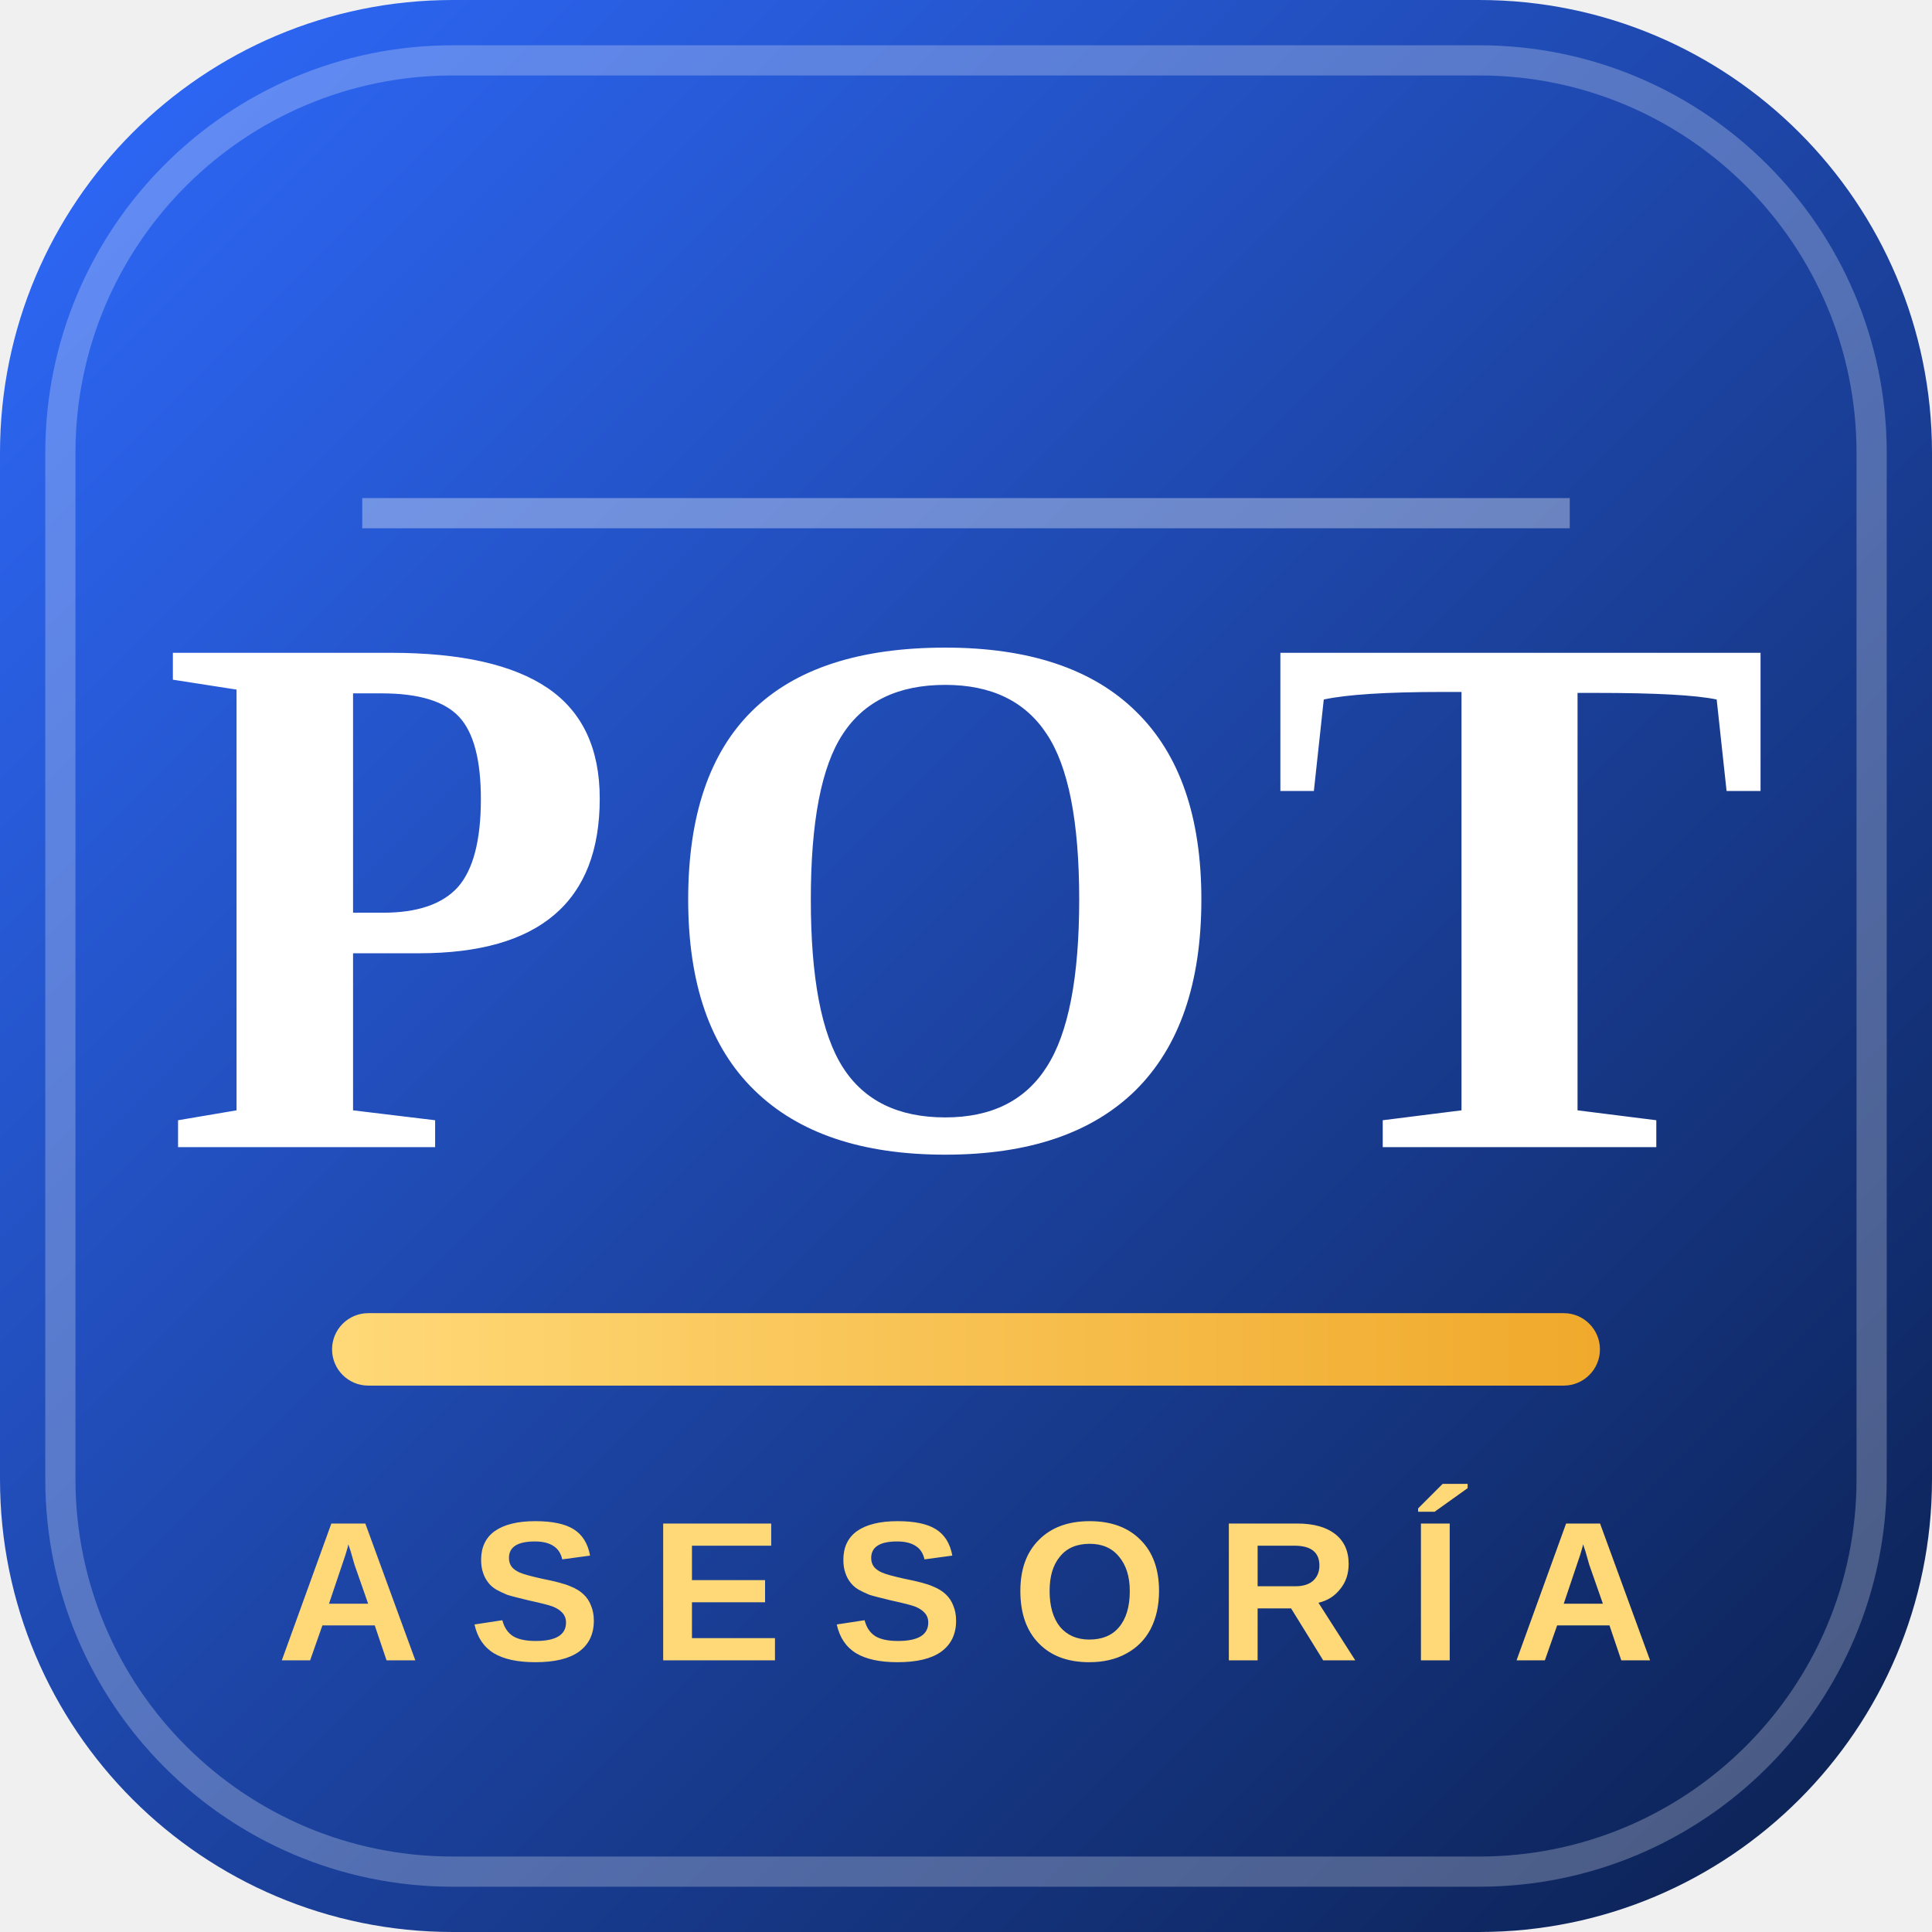
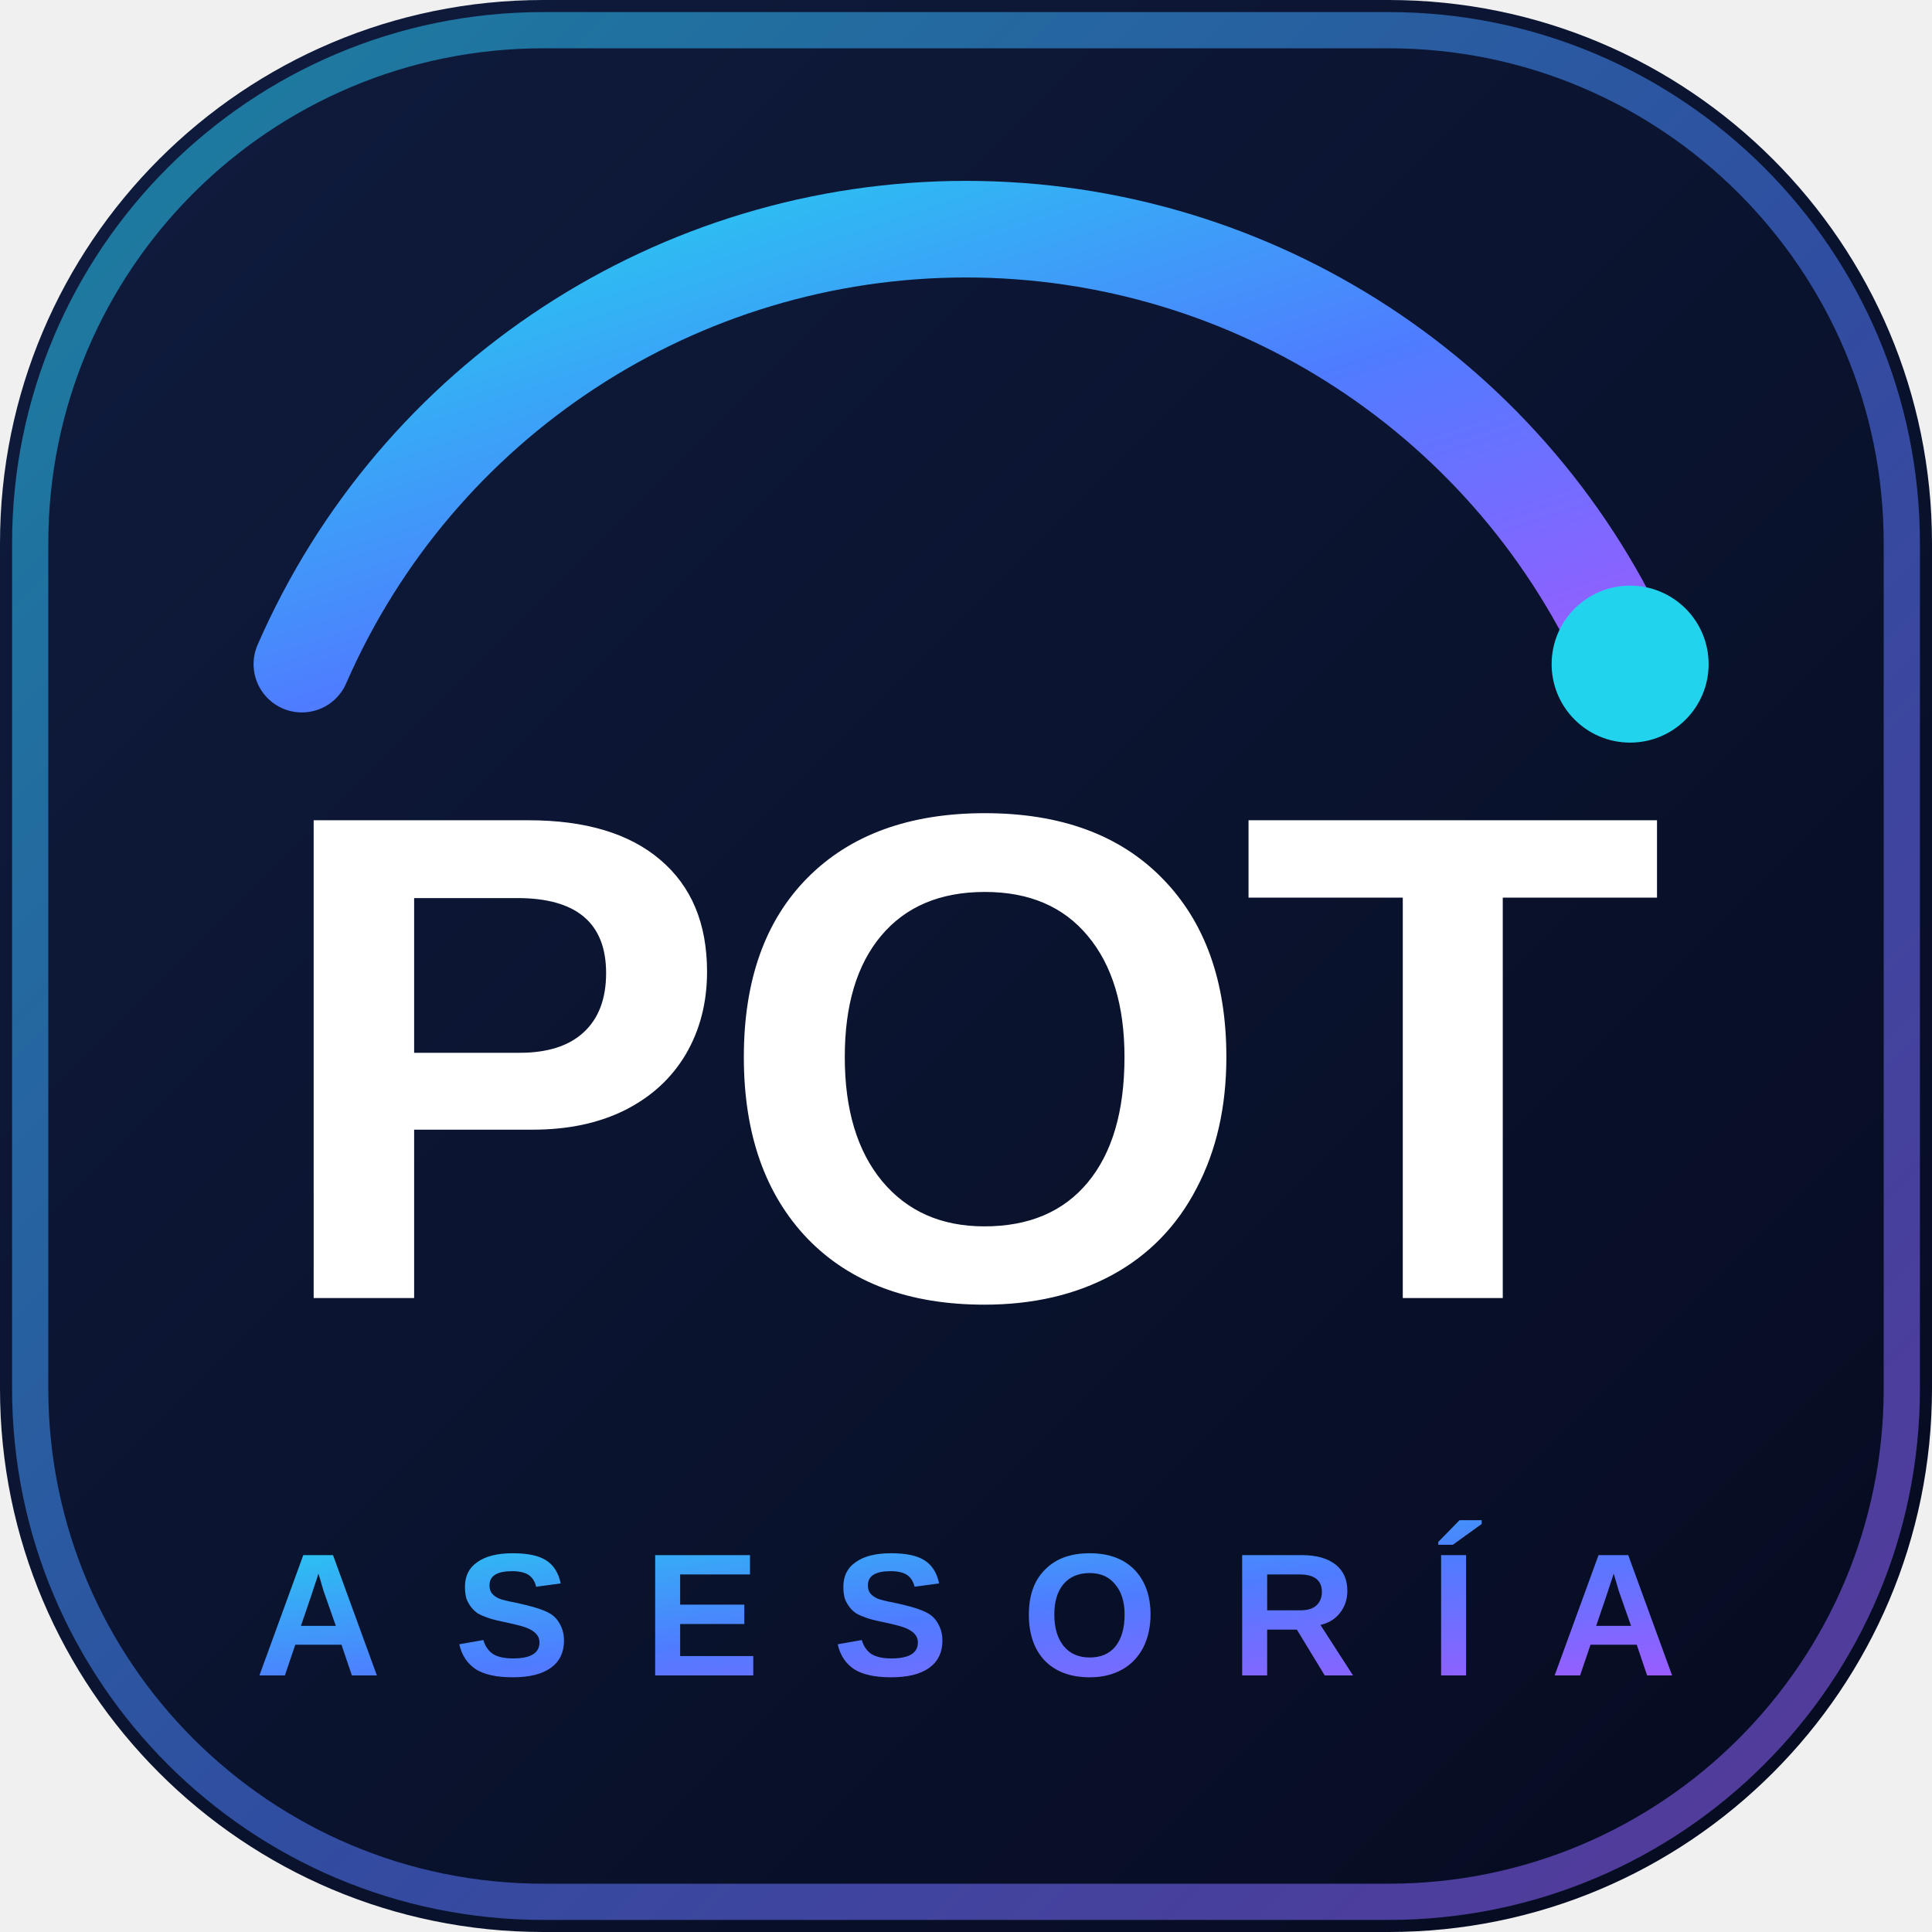
<svg xmlns="http://www.w3.org/2000/svg" viewBox="0 0 64 64">
  <defs>
    <linearGradient id="g" x1="0" y1="0" x2="1" y2="1">
-       <stop offset="0" stop-color="#2f6bff" />
-       <stop offset="1" stop-color="#0b1f4d" />
+       <stop offset="0" stop-color="#101c3f" />
+       <stop offset="1" stop-color="#050b1f" />
    </linearGradient>
-     <linearGradient id="o" x1="0" y1="0" x2="1" y2="0">
-       <stop offset="0" stop-color="#ffd978" />
-       <stop offset="1" stop-color="#f0a92b" />
+     <linearGradient id="a" x1="0" y1="0" x2="1" y2="1">
+       <stop offset="0" stop-color="#22d3ee" />
+       <stop offset=".55" stop-color="#4f7cff" />
+       <stop offset="1" stop-color="#9b5cff" />
    </linearGradient>
  </defs>
-   <rect width="64" height="64" rx="15" fill="url(#g)" />
-   <rect x="2" y="2" width="60" height="60" rx="13" fill="none" stroke="#fff" stroke-opacity=".25" />
-   <text x="32" y="38" text-anchor="middle" font-family="Georgia,'Times New Roman',serif" font-weight="700" font-size="25" letter-spacing="1" fill="#fff">POT</text>
-   <rect x="11" y="43.5" width="42" height="2.4" rx="1.2" fill="url(#o)" />
-   <text x="32" y="55" text-anchor="middle" font-family="Arial,Helvetica,sans-serif" font-weight="700" font-size="6.6" letter-spacing="1.6" fill="#ffd978">ASESORÍA</text>
-   <path d="M12 17h40" stroke="#fff" stroke-opacity=".35" stroke-width="1" />
+   <rect width="64" height="64" rx="18" fill="url(#g)" />
+   <rect x="1" y="1" width="62" height="62" rx="17" fill="none" stroke="url(#a)" stroke-opacity=".55" stroke-width="1.2" />
+   <path d="M10 22A24 24 0 0 1 54 22" fill="none" stroke="url(#a)" stroke-width="3.2" stroke-linecap="round" />
+   <circle cx="54" cy="22" r="2.6" fill="#22d3ee" />
+   <text x="32" y="43" text-anchor="middle" font-family="'Segoe UI','Helvetica Neue',Arial,sans-serif" font-weight="800" font-size="23" letter-spacing="-.5" fill="#fff">POT</text>
+   <text x="32" y="55.5" text-anchor="middle" font-family="'Segoe UI','Helvetica Neue',Arial,sans-serif" font-weight="600" font-size="5.8" letter-spacing="2.4" fill="url(#a)">ASESORÍA</text>
</svg>
